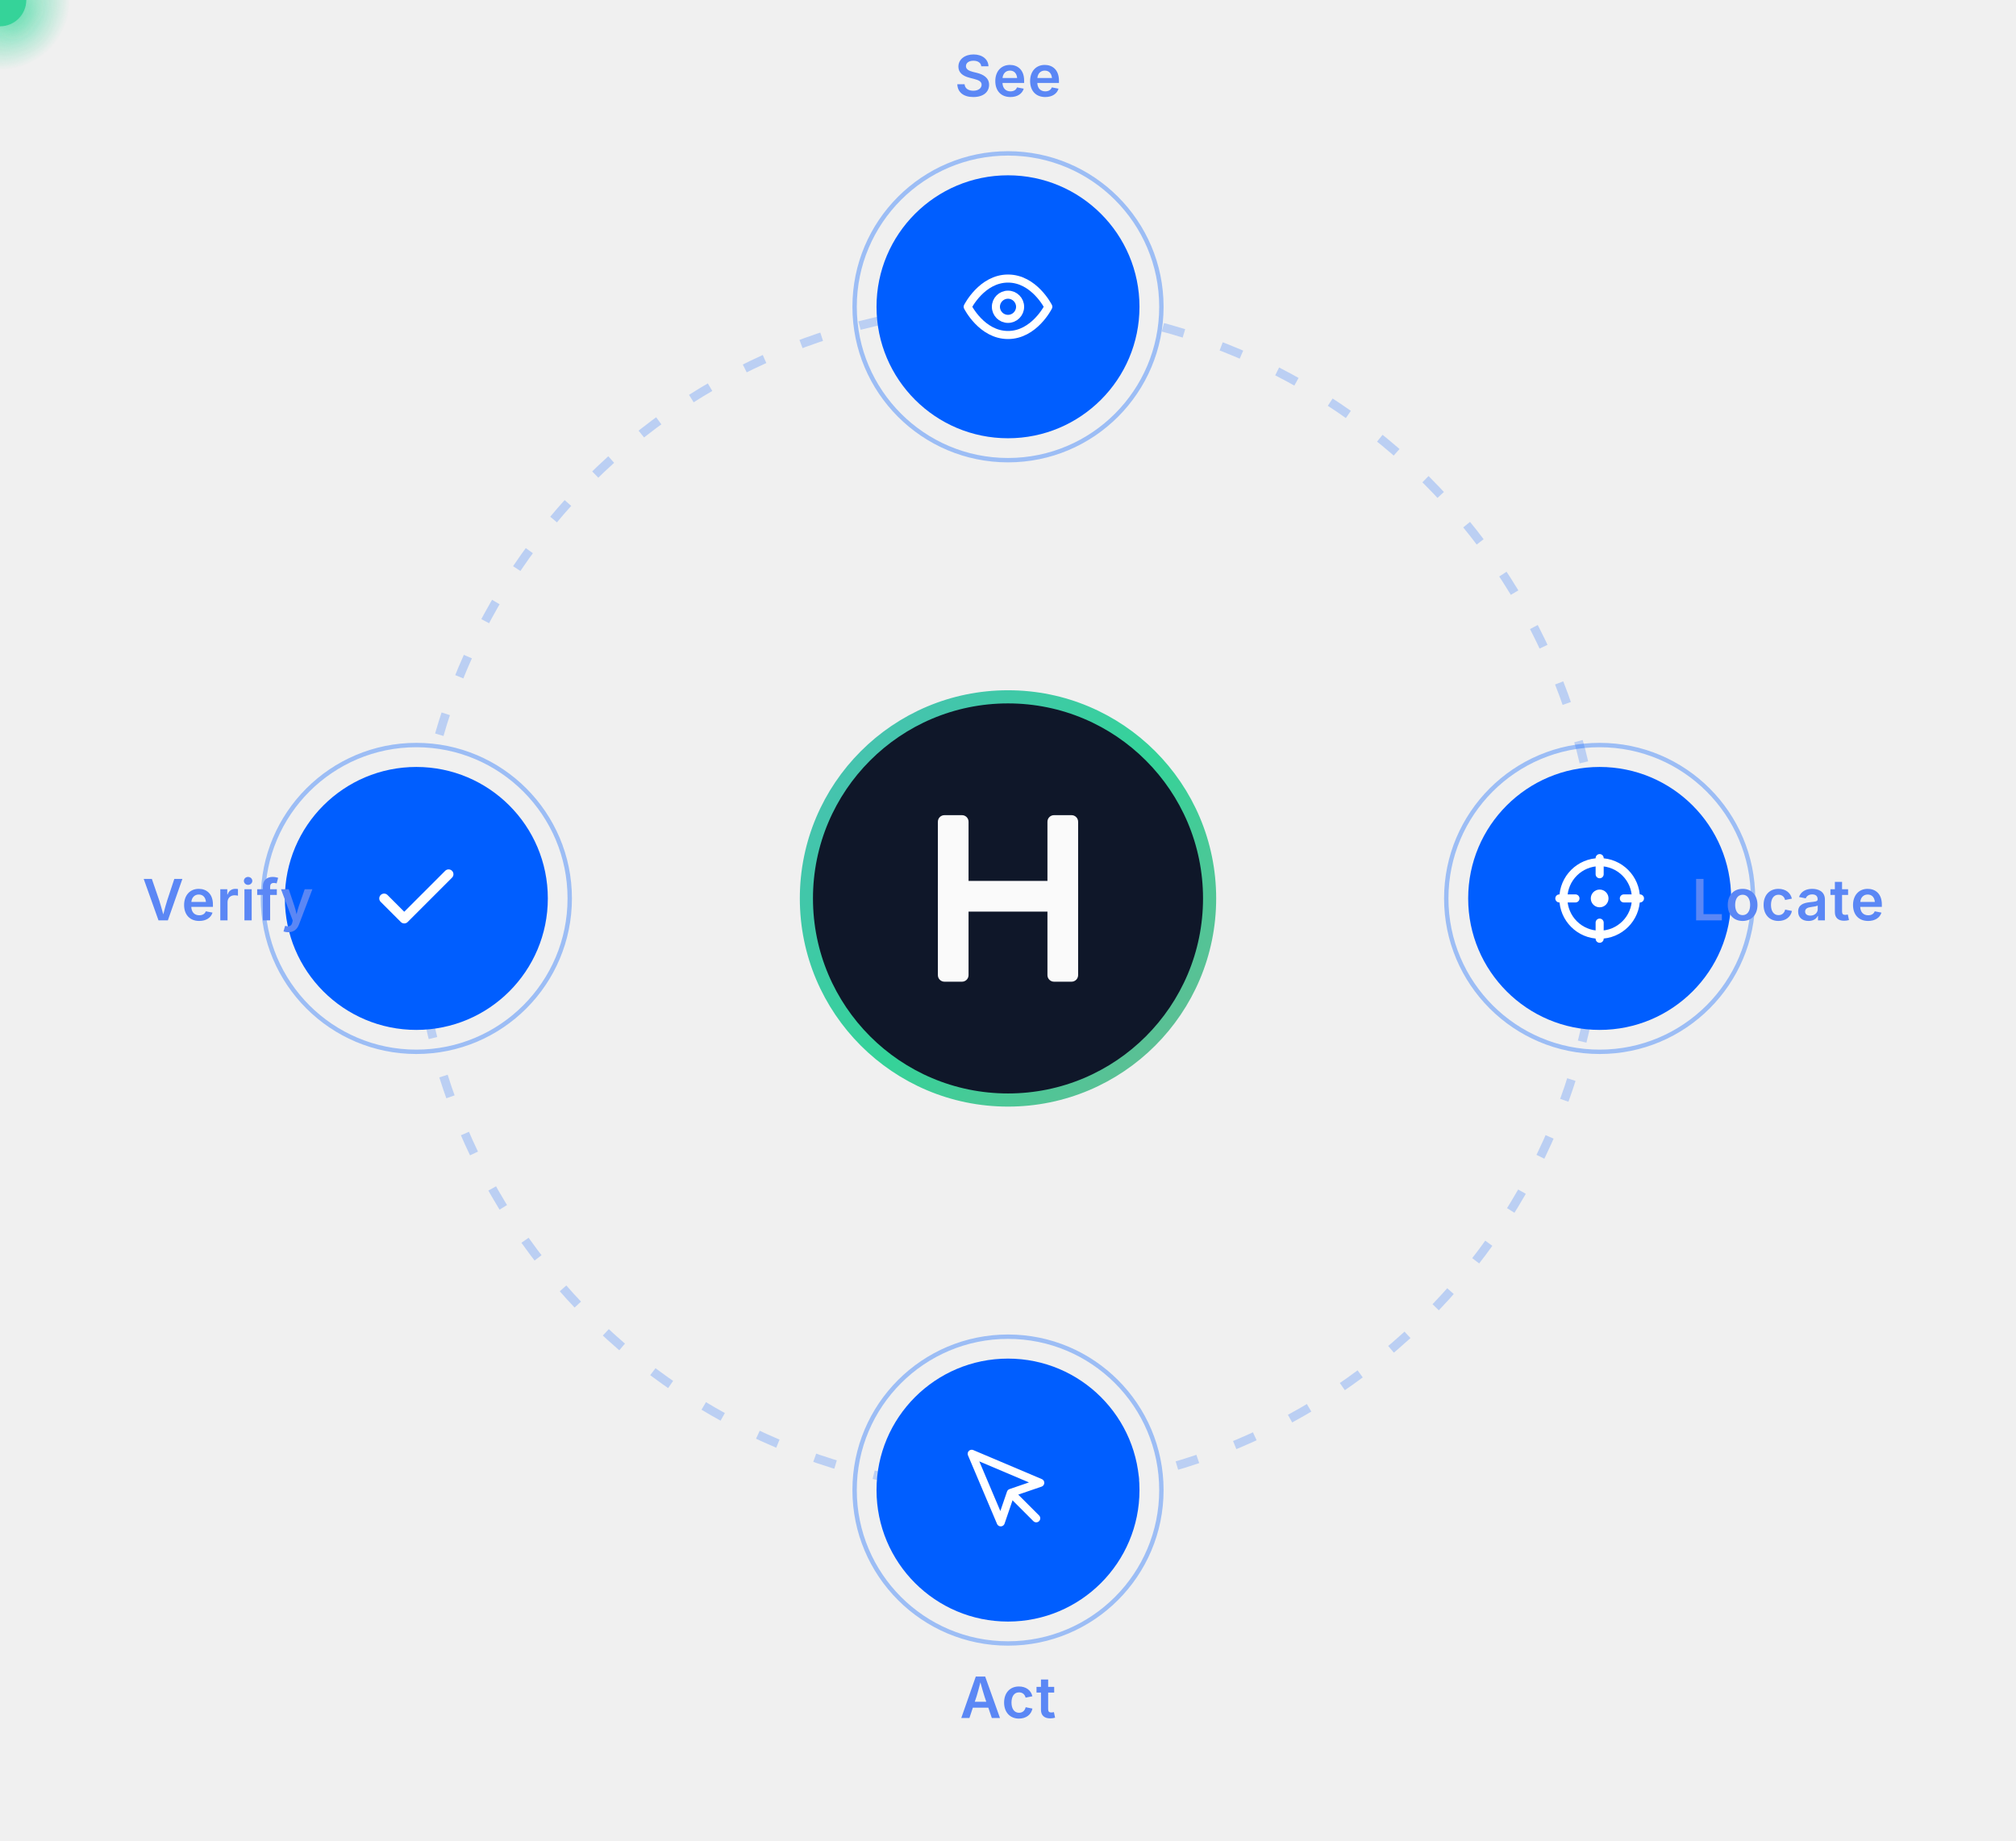
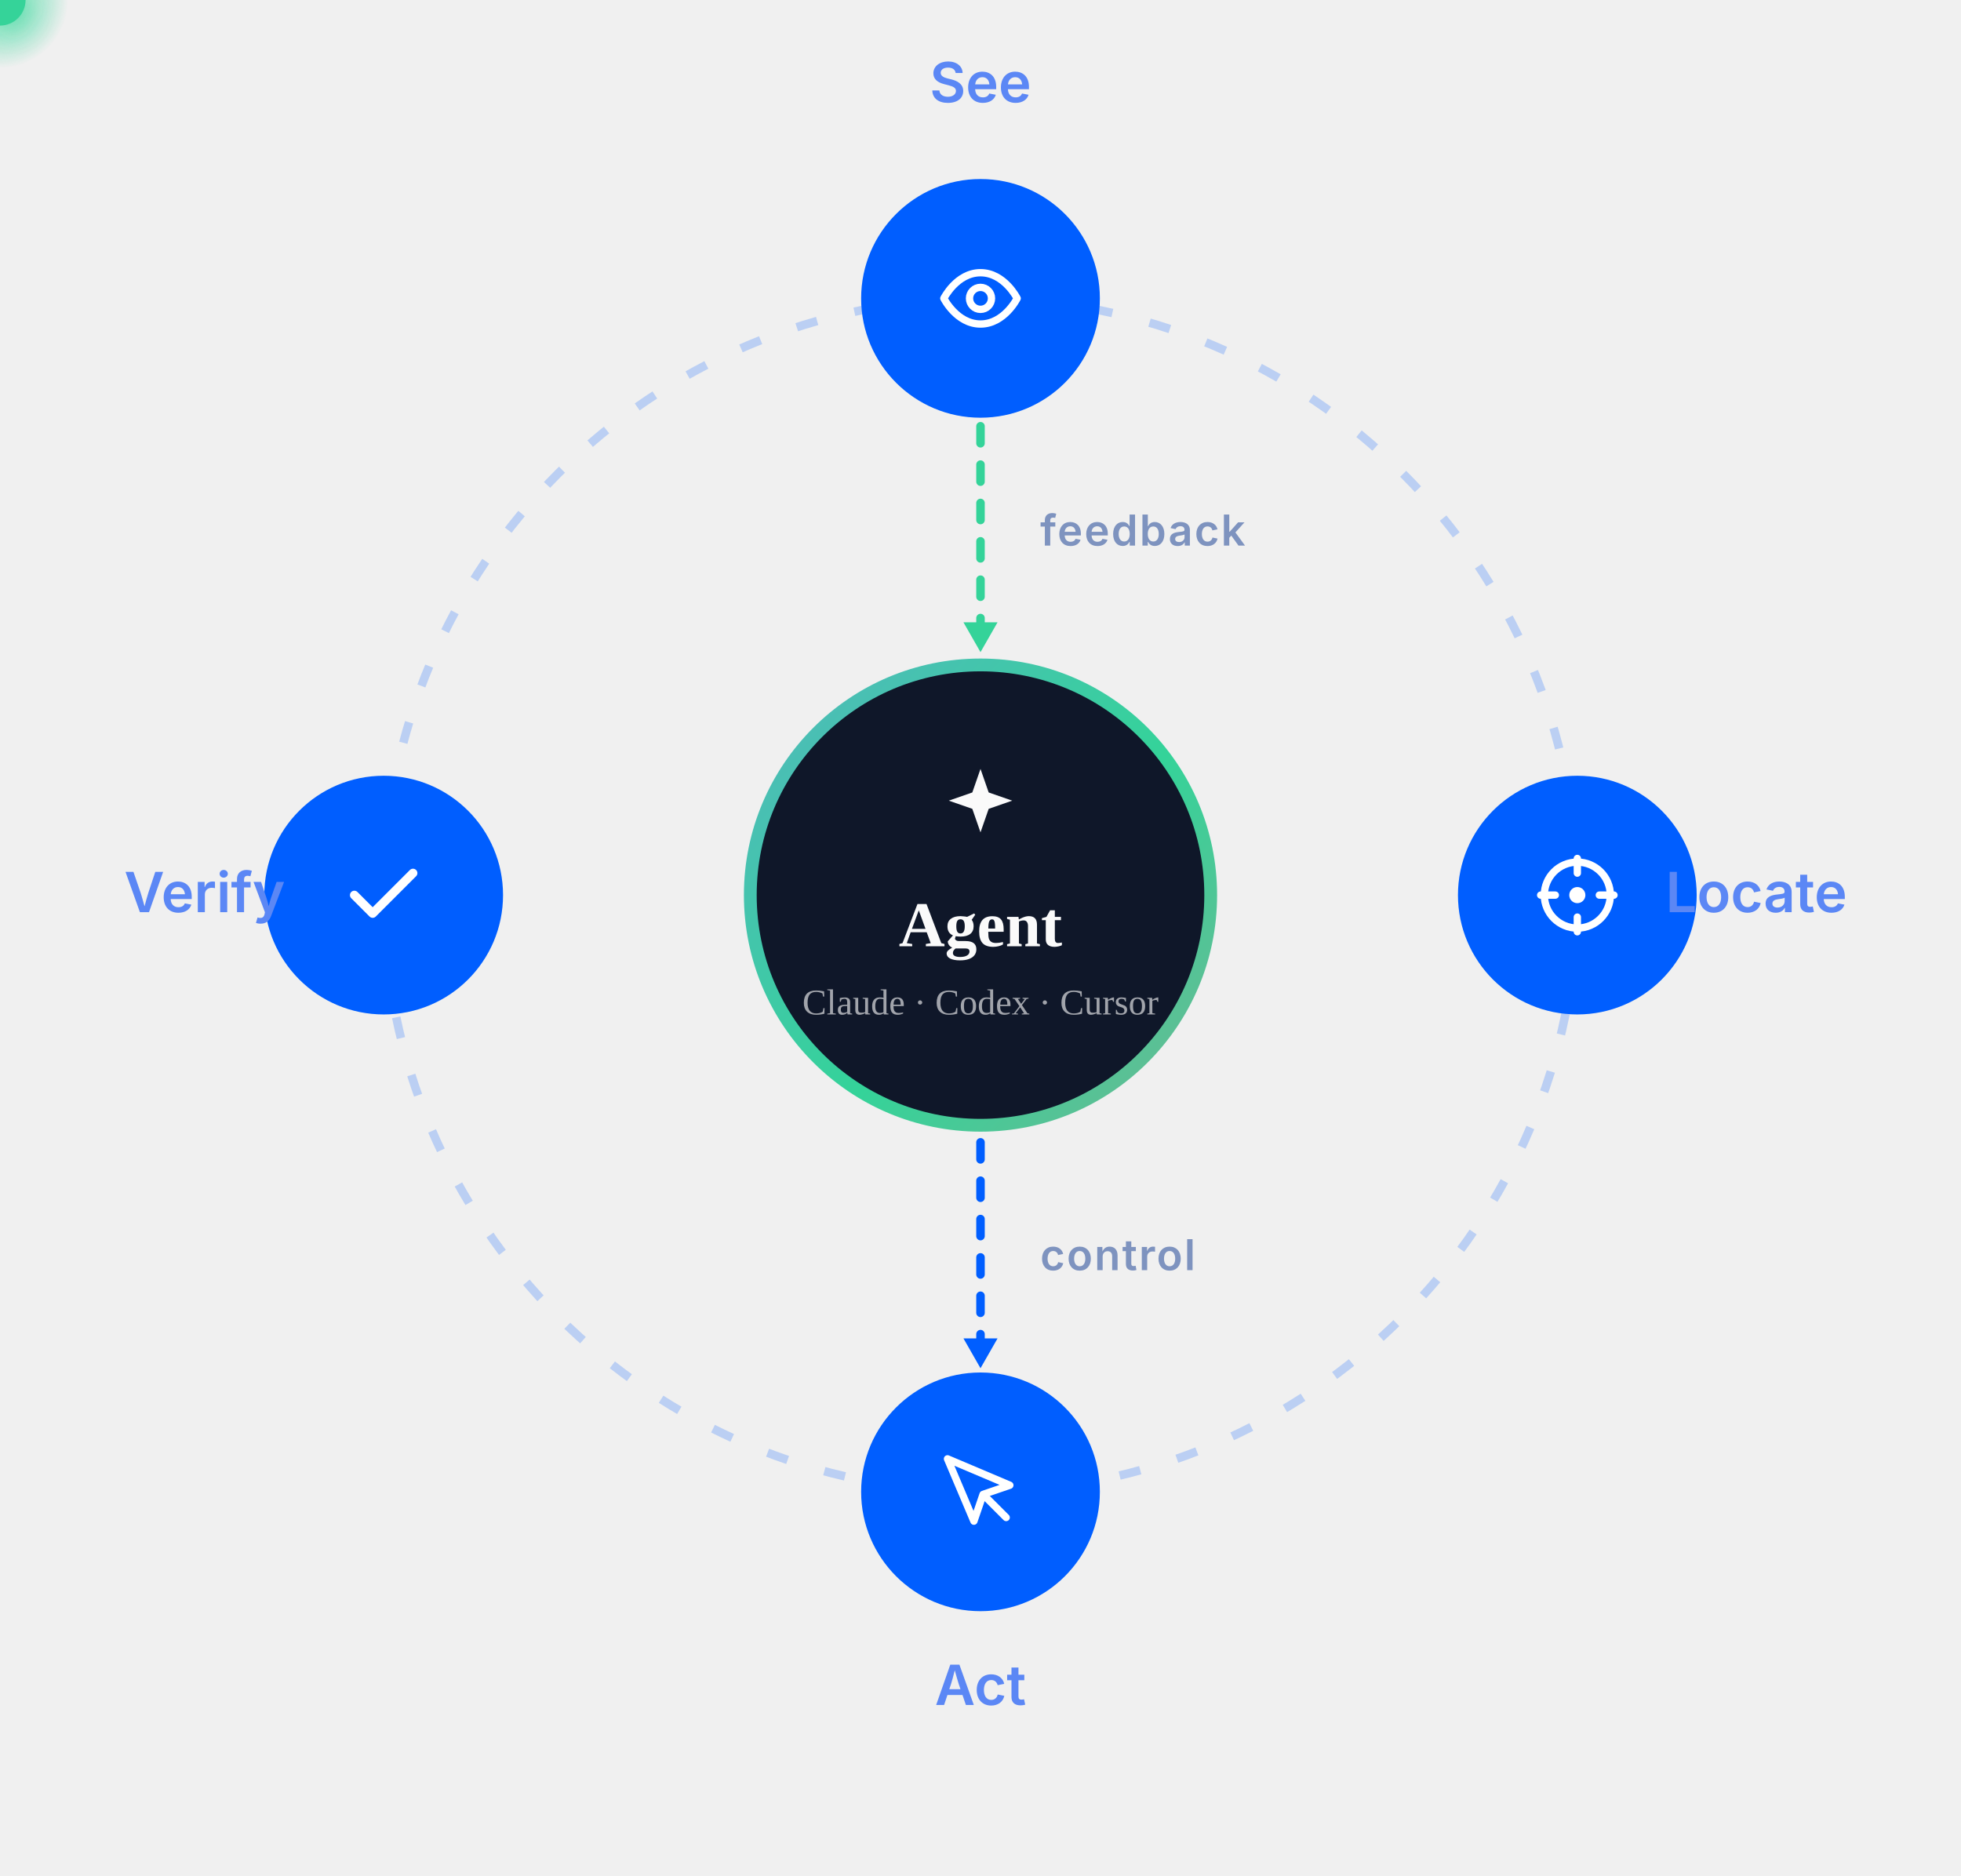
- <svg xmlns="http://www.w3.org/2000/svg" viewBox="0 0 460 420" width="460" height="420" fill="none" role="img" aria-label="An agent running the harness-fe loop: see, locate, act, verify.">
+ <svg xmlns="http://www.w3.org/2000/svg" viewBox="0 0 460 440" width="460" height="440" fill="none" role="img" aria-label="An AI agent (Claude, Codex, Cursor) at the center runs an autonomous loop on harness-fe: harness-fe feeds back what it sees and accepts the agent's control.">
  <defs>
-     <linearGradient id="ring" x1="60" y1="60" x2="400" y2="360" gradientUnits="userSpaceOnUse">
+     <linearGradient id="ring" x1="60" y1="70" x2="400" y2="380" gradientUnits="userSpaceOnUse">
      <stop stop-color="#818cf8" />
      <stop offset="0.5" stop-color="#34d399" />
      <stop offset="1" stop-color="#fb7185" />
    </linearGradient>
    <radialGradient id="spark" cx="0.5" cy="0.5" r="0.5">
      <stop stop-color="#6ee7b7" />
      <stop offset="1" stop-color="#34d399" stop-opacity="0" />
    </radialGradient>
    <filter id="glow" x="-60%" y="-60%" width="220%" height="220%">
      <feGaussianBlur stdDeviation="3.2" result="b" />
      <feMerge>
        <feMergeNode in="b" />
        <feMergeNode in="SourceGraphic" />
      </feMerge>
    </filter>
-     <path id="loop" d="M 230 70 A 135 135 0 1 1 229.9 70 Z" />
+     <path id="loop" d="M 230 70 A 140 140 0 1 1 229.9 70 Z" />
  </defs>
  <style>
-     .track   { stroke: #005eff; stroke-opacity: 0.22; stroke-width: 2; stroke-dasharray: 5 9;
-                animation: flow 2.4s linear infinite; }
+     .track { stroke: #005eff; stroke-opacity: 0.22; stroke-width: 2; stroke-dasharray: 5 9; animation: flow 2.4s linear infinite; }
    @keyframes flow { to { stroke-dashoffset: -28; } }
- 
-     .node    { transform-box: fill-box; transform-origin: center; animation: beat 6s ease-in-out infinite; }
-     .node .ringline { stroke: #005eff; stroke-opacity: 0.35; }
-     .n1 { animation-delay: 0s; } .n2 { animation-delay: 1.5s; }
-     .n3 { animation-delay: 3s; } .n4 { animation-delay: 4.5s; }
-     @keyframes beat {
-       0%, 100% { transform: scale(1);    opacity: 0.82; }
-       8%       { transform: scale(1.14); opacity: 1; }
-       24%      { transform: scale(1);    opacity: 0.82; }
-     }
- 
+     .node { transform-box: fill-box; transform-origin: center; animation: beat 6s ease-in-out infinite; }
+     .n1 { animation-delay: 0s; } .n2 { animation-delay: 1.5s; } .n3 { animation-delay: 3s; } .n4 { animation-delay: 4.5s; }
+     @keyframes beat { 0%,100% { transform: scale(1); opacity: 0.82; } 8% { transform: scale(1.14); opacity: 1; } 24% { transform: scale(1); opacity: 0.82; } }
    .core { transform-box: fill-box; transform-origin: center; animation: breathe 4s ease-in-out infinite; }
-     @keyframes breathe { 0%,100% { transform: scale(1); } 50% { transform: scale(1.05); } }
- 
-     .lbl  { fill: #5b87f5; font: 600 13px ui-sans-serif, -apple-system, 'Segoe UI', sans-serif; letter-spacing: 0.02em; }
- 
-     @media (prefers-reduced-motion: reduce) {
-       .track, .node, .core, .spark { animation: none !important; }
-     }
+     @keyframes breathe { 0%,100% { transform: scale(1); } 50% { transform: scale(1.04); } }
+     .fb { stroke-dasharray: 4 5; animation: flowin 1.6s linear infinite; }
+     @keyframes flowin { to { stroke-dashoffset: -18; } }
+     .ctl { stroke-dasharray: 4 5; animation: flowout 1.6s linear infinite; }
+     @keyframes flowout { to { stroke-dashoffset: 18; } }
+     .lbl  { fill: #5b87f5; font: 600 13px ui-sans-serif, -apple-system, 'Segoe UI', sans-serif; }
+     .flow-lbl { fill: #7e93bf; font: 600 10px ui-sans-serif, -apple-system, sans-serif; letter-spacing: 0.04em; text-transform: uppercase; }
+     @media (prefers-reduced-motion: reduce) { .track,.node,.core,.spark,.fb,.ctl { animation: none !important; } }
  </style>
-   <circle class="track" cx="230" cy="205" r="135" />
+   <circle class="track" cx="230" cy="210" r="140" />
  <g fill="#005eff" fill-opacity="0.5">
-     <path d="M365 198 l8 7 -8 7 z" />
-     <path d="M237 340 l-7 8 -7 -8 z" />
-     <path d="M95 212 l-8 -7 8 -7 z" />
+     <path d="M370 203 l8 7 -8 7 z" />
+     <path d="M237 350 l-7 8 -7 -8 z" />
+     <path d="M90 217 l-8 -7 8 -7 z" />
    <path d="M223 70 l7 -8 7 8 z" />
  </g>
  <g class="spark">
    <circle r="16" fill="url(#spark)">
-       <animateMotion dur="6s" repeatCount="indefinite" rotate="auto">
+       <animateMotion dur="6s" repeatCount="indefinite">
        <mpath href="#loop" />
      </animateMotion>
    </circle>
    <circle r="6" fill="#34d399" filter="url(#glow)">
      <animateMotion dur="6s" repeatCount="indefinite">
        <mpath href="#loop" />
      </animateMotion>
    </circle>
  </g>
  <g class="node n1">
-     <circle cx="230" cy="70" r="30" fill="#005eff" />
-     <circle class="ringline" cx="230" cy="70" r="35" fill="none" />
-     <g transform="translate(230 70) scale(0.92) translate(-12 -12)" fill="none" stroke="#fff" stroke-width="2" stroke-linecap="round" stroke-linejoin="round">
+     <circle cx="230" cy="70" r="28" fill="#005eff" />
+     <g transform="translate(230 70) scale(0.86) translate(-12 -12)" fill="none" stroke="#fff" stroke-width="2" stroke-linecap="round" stroke-linejoin="round">
      <path d="M2 12s3.5-7 10-7 10 7 10 7-3.5 7-10 7-10-7-10-7Z" />
      <circle cx="12" cy="12" r="3" />
    </g>
  </g>
-   <text class="lbl" x="230" y="22" text-anchor="middle">See</text>
+   <text class="lbl" x="230" y="24" text-anchor="middle">See</text>
  <g class="node n2">
-     <circle cx="365" cy="205" r="30" fill="#005eff" />
-     <circle class="ringline" cx="365" cy="205" r="35" fill="none" />
-     <g transform="translate(365 205) scale(0.92) translate(-12 -12)" fill="none" stroke="#fff" stroke-width="2" stroke-linecap="round" stroke-linejoin="round">
+     <circle cx="370" cy="210" r="28" fill="#005eff" />
+     <g transform="translate(370 210) scale(0.86) translate(-12 -12)" fill="none" stroke="#fff" stroke-width="2" stroke-linecap="round" stroke-linejoin="round">
      <circle cx="12" cy="12" r="9" />
      <line x1="22" y1="12" x2="18" y2="12" />
      <line x1="6" y1="12" x2="2" y2="12" />
      <line x1="12" y1="6" x2="12" y2="2" />
      <line x1="12" y1="22" x2="12" y2="18" />
      <circle cx="12" cy="12" r="2.2" fill="#fff" stroke="none" />
    </g>
  </g>
-   <text class="lbl" x="408" y="210" text-anchor="middle">Locate</text>
+   <text class="lbl" x="412" y="214" text-anchor="middle">Locate</text>
  <g class="node n3">
-     <circle cx="230" cy="340" r="30" fill="#005eff" />
-     <circle class="ringline" cx="230" cy="340" r="35" fill="none" />
-     <g transform="translate(230 340) scale(0.92) translate(-12 -12)" fill="none" stroke="#fff" stroke-width="2" stroke-linecap="round" stroke-linejoin="round">
+     <circle cx="230" cy="350" r="28" fill="#005eff" />
+     <g transform="translate(230 350) scale(0.86) translate(-12 -12)" fill="none" stroke="#fff" stroke-width="2" stroke-linecap="round" stroke-linejoin="round">
      <path d="M3 3l7.2 17 2.5-7.3L20 10.2 3 3z" />
      <path d="M13 13l6 6" />
    </g>
  </g>
-   <text class="lbl" x="230" y="392" text-anchor="middle">Act</text>
+   <text class="lbl" x="230" y="400" text-anchor="middle">Act</text>
  <g class="node n4">
-     <circle cx="95" cy="205" r="30" fill="#005eff" />
-     <circle class="ringline" cx="95" cy="205" r="35" fill="none" />
-     <g transform="translate(95 205) scale(0.92) translate(-12 -12)" fill="none" stroke="#fff" stroke-width="2.4" stroke-linecap="round" stroke-linejoin="round">
+     <circle cx="90" cy="210" r="28" fill="#005eff" />
+     <g transform="translate(90 210) scale(0.86) translate(-12 -12)" fill="none" stroke="#fff" stroke-width="2.4" stroke-linecap="round" stroke-linejoin="round">
      <path d="M20 6 9 17l-5-5" />
    </g>
  </g>
-   <text class="lbl" x="52" y="210" text-anchor="middle">Verify</text>
+   <text class="lbl" x="48" y="214" text-anchor="middle">Verify</text>
+   <path class="fb" d="M230 100 V152" stroke="#34d399" stroke-width="2" stroke-linecap="round" />
+   <path d="M226 146 l4 7 4 -7 z" fill="#34d399" />
+   <text class="flow-lbl" x="244" y="128" fill="#2f9e6e">feedback</text>
+   <path class="ctl" d="M230 268 V320" stroke="#005eff" stroke-width="2" stroke-linecap="round" />
+   <path d="M226 314 l4 7 4 -7 z" fill="#005eff" />
+   <text class="flow-lbl" x="244" y="298" fill="#3f6fe0">control</text>
  <g class="core">
-     <circle cx="230" cy="205" r="46" fill="#0f1729" />
-     <circle cx="230" cy="205" r="46" fill="none" stroke="url(#ring)" stroke-width="3" />
-     <g fill="#fafafa">
-       <rect x="214" y="186" width="7" height="38" rx="1.5" />
-       <rect x="239" y="186" width="7" height="38" rx="1.5" />
-       <rect x="214" y="201" width="32" height="7" rx="1.5" />
-     </g>
+     <circle cx="230" cy="210" r="54" fill="#0f1729" />
+     <circle cx="230" cy="210" r="54" fill="none" stroke="url(#ring)" stroke-width="3" />
+     <path transform="translate(230 188) scale(0.8) translate(-12 -12)" fill="#fafafa" d="M12 2.5l2.4 6.9 6.9 2.4-6.9 2.4-2.4 6.9-2.4-6.9-6.9-2.4 6.9-2.4z" />
+     <text x="230" y="222" text-anchor="middle" fill="#fafafa" font="700 15px ui-sans-serif, -apple-system, sans-serif" font-size="15" font-weight="700">Agent</text>
+     <text x="230" y="238" text-anchor="middle" fill="#fafafa" fill-opacity="0.62" font-size="8.5" font-weight="500">Claude · Codex · Cursor</text>
  </g>
</svg>
